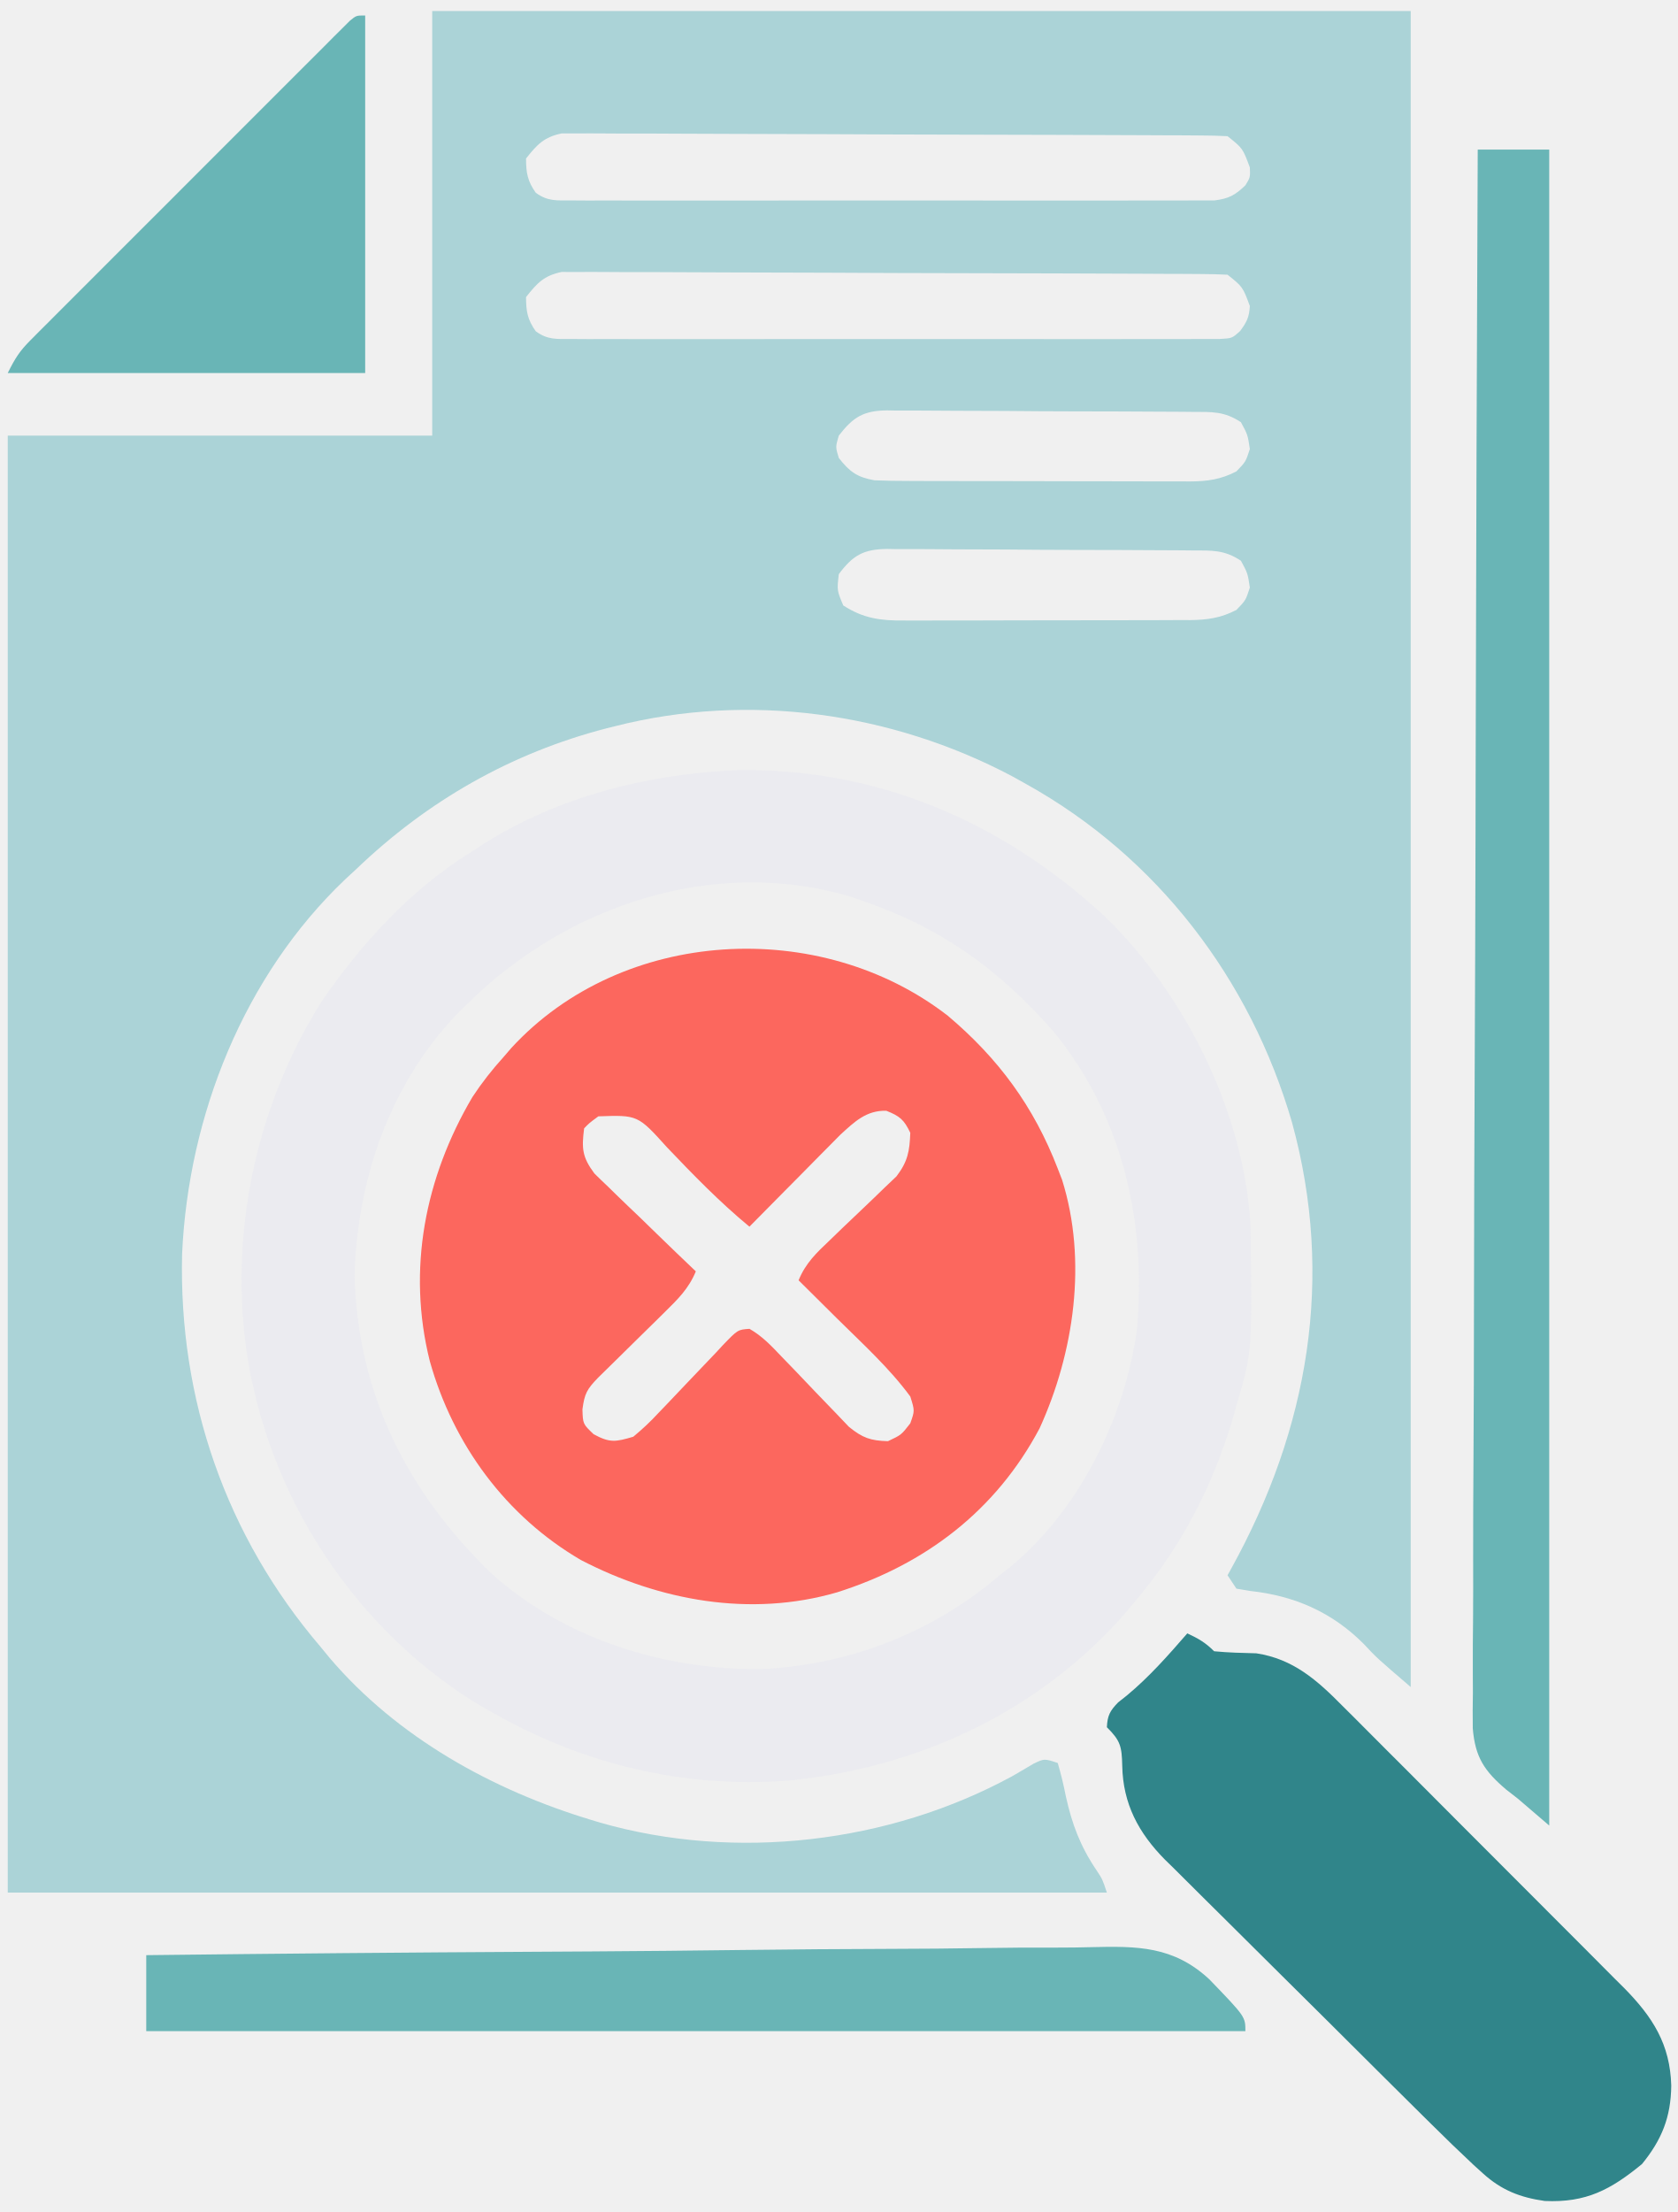
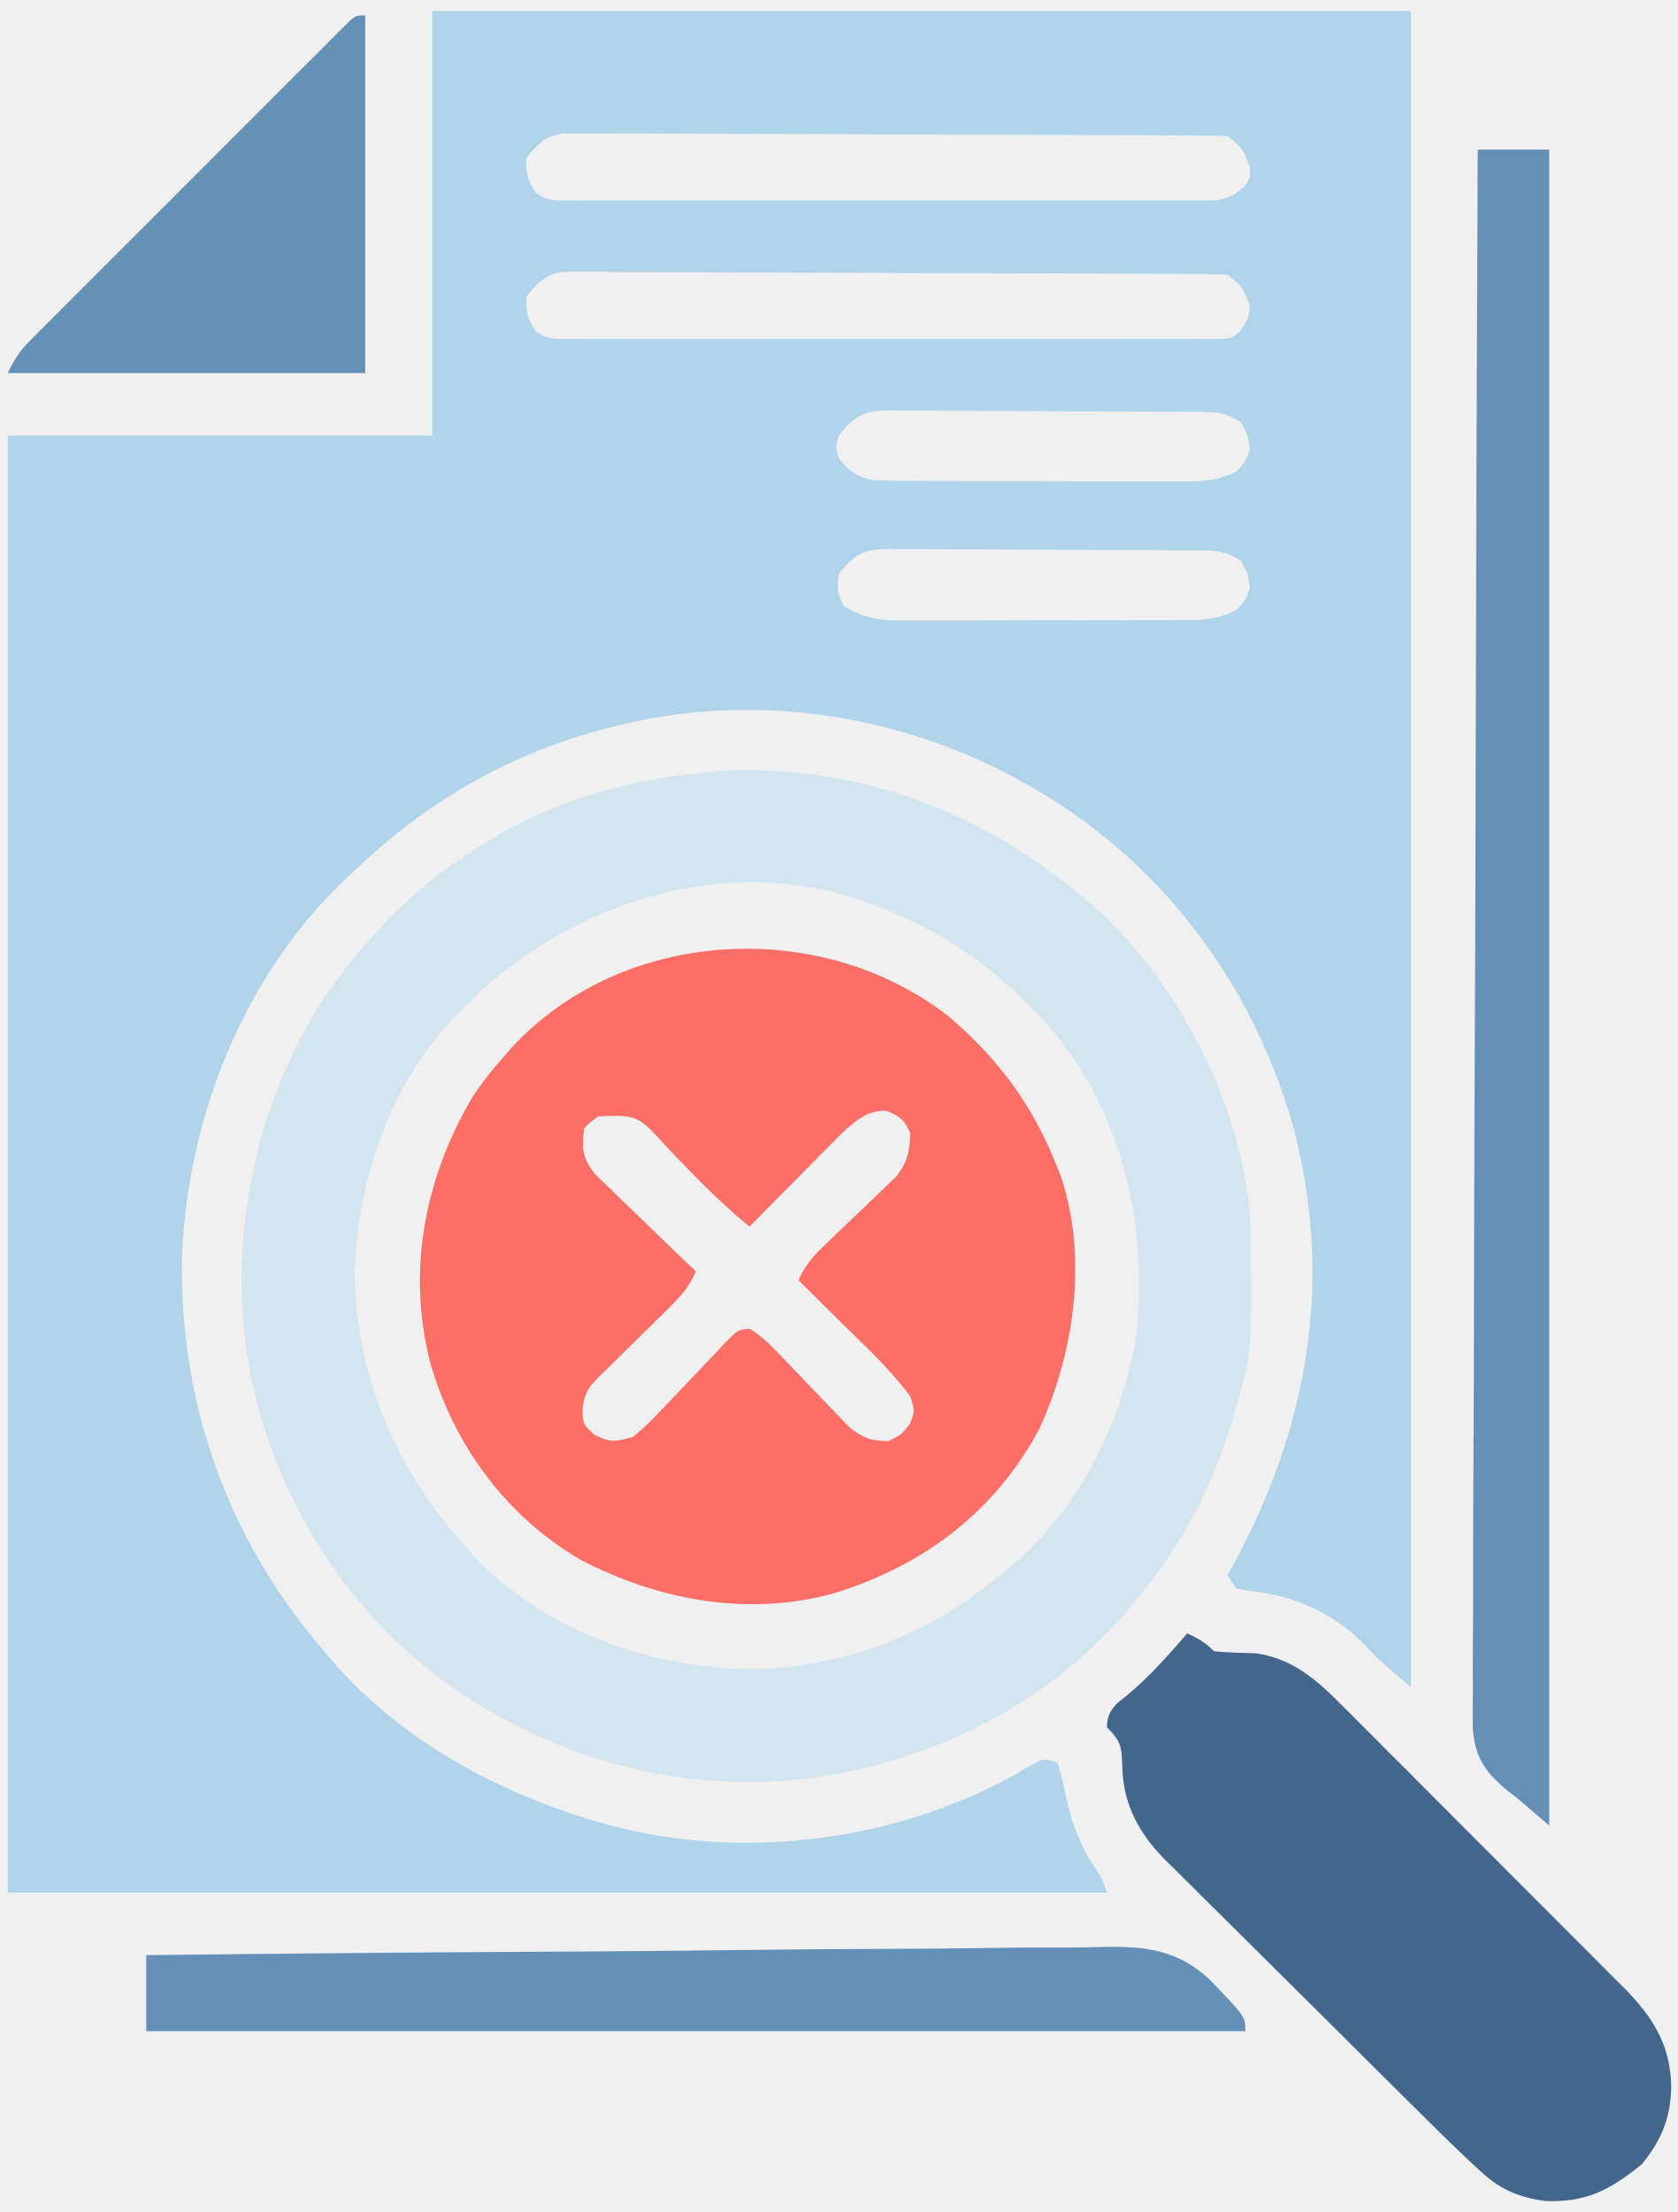
<svg xmlns="http://www.w3.org/2000/svg" width="88" height="116" viewBox="0 0 88 116" fill="none">
-   <g clip-path="url(#clip0_55_59)">
-     <path d="M22.672 0.578C39.61 0.578 56.548 0.578 74 0.578C74 29.582 74 58.586 74 88.469C72.208 86.933 72.208 86.933 71.554 86.228C69.884 84.547 67.915 83.684 65.562 83.43C65.331 83.391 65.098 83.352 64.859 83.312C64.705 83.081 64.55 82.848 64.391 82.609C64.488 82.435 64.488 82.435 64.587 82.256C68.638 74.926 70.013 67.025 67.774 58.864C65.588 51.337 60.703 44.945 53.844 41.125C53.589 40.983 53.334 40.841 53.071 40.695C46.736 37.352 39.26 36.309 32.281 38.078C32.13 38.116 31.978 38.154 31.822 38.193C26.809 39.488 22.415 42.003 18.688 45.578C18.495 45.756 18.303 45.933 18.104 46.117C12.799 51.166 9.884 58.493 9.552 65.756C9.366 73.383 11.851 80.554 16.812 86.359C16.968 86.549 17.124 86.739 17.284 86.934C20.835 91.109 25.829 93.876 31.021 95.441C31.175 95.488 31.329 95.535 31.487 95.583C38.574 97.611 46.629 96.669 53.093 93.148C53.466 92.937 53.834 92.717 54.203 92.497C54.781 92.219 54.781 92.219 55.484 92.453C55.657 93.039 55.791 93.6 55.909 94.196C56.234 95.67 56.673 96.835 57.531 98.097C57.828 98.547 57.828 98.547 58.062 99.25C39.036 99.25 20.009 99.25 0.406 99.25C0.406 74.036 0.406 48.822 0.406 22.844C7.754 22.844 15.102 22.844 22.672 22.844C22.672 15.496 22.672 8.148 22.672 0.578ZM27.594 8.312C27.594 9.059 27.67 9.496 28.104 10.107C28.727 10.566 29.203 10.51 29.971 10.511C30.423 10.514 30.423 10.514 30.884 10.517C31.219 10.516 31.553 10.514 31.888 10.513C32.24 10.514 32.592 10.515 32.944 10.517C33.9 10.52 34.856 10.519 35.813 10.516C36.813 10.514 37.813 10.516 38.813 10.517C40.493 10.519 42.173 10.517 43.854 10.514C45.796 10.51 47.739 10.511 49.682 10.515C51.349 10.518 53.016 10.518 54.684 10.517C55.68 10.515 56.676 10.515 57.672 10.518C58.609 10.52 59.545 10.518 60.482 10.514C60.826 10.513 61.17 10.514 61.514 10.515C61.983 10.517 62.452 10.514 62.921 10.511C63.184 10.511 63.447 10.511 63.717 10.51C64.468 10.412 64.785 10.236 65.328 9.719C65.585 9.298 65.585 9.298 65.562 8.781C65.189 7.777 65.189 7.777 64.391 7.141C63.924 7.116 63.457 7.107 62.99 7.105C62.691 7.103 62.392 7.101 62.084 7.098C61.752 7.097 61.419 7.096 61.086 7.095C60.737 7.094 60.387 7.092 60.038 7.09C58.89 7.083 57.742 7.08 56.593 7.077C56.198 7.075 55.803 7.074 55.408 7.073C53.765 7.068 52.121 7.063 50.478 7.061C48.122 7.057 45.766 7.049 43.409 7.036C41.753 7.027 40.097 7.022 38.441 7.021C37.452 7.02 36.462 7.017 35.473 7.01C34.542 7.003 33.611 7.001 32.68 7.004C32.339 7.004 31.997 7.002 31.655 6.998C31.189 6.992 30.722 6.995 30.256 6.998C29.995 6.997 29.734 6.997 29.465 6.996C28.534 7.189 28.176 7.577 27.594 8.312ZM27.594 15.578C27.594 16.325 27.67 16.762 28.104 17.372C28.729 17.833 29.21 17.776 29.981 17.777C30.285 17.779 30.589 17.781 30.901 17.783C31.239 17.781 31.576 17.78 31.913 17.779C32.268 17.779 32.622 17.781 32.977 17.782C33.941 17.785 34.904 17.784 35.868 17.782C36.875 17.78 37.883 17.782 38.89 17.783C40.582 17.784 42.275 17.782 43.967 17.779C45.924 17.775 47.882 17.777 49.839 17.78C51.518 17.784 53.198 17.784 54.877 17.782C55.881 17.781 56.884 17.781 57.888 17.783C58.831 17.785 59.775 17.784 60.718 17.78C61.065 17.779 61.411 17.779 61.758 17.781C62.23 17.783 62.703 17.78 63.175 17.777C63.572 17.776 63.572 17.776 63.977 17.776C64.628 17.742 64.628 17.742 65.054 17.357C65.4 16.887 65.529 16.634 65.562 16.047C65.189 15.042 65.189 15.042 64.391 14.406C63.924 14.382 63.457 14.373 62.99 14.37C62.691 14.368 62.392 14.366 62.084 14.364C61.752 14.363 61.419 14.362 61.086 14.361C60.737 14.359 60.387 14.357 60.038 14.355C58.89 14.349 57.742 14.345 56.593 14.342C56.198 14.341 55.803 14.34 55.408 14.338C53.765 14.333 52.121 14.329 50.478 14.326C48.122 14.322 45.766 14.315 43.409 14.301C41.753 14.292 40.097 14.288 38.441 14.287C37.452 14.286 36.462 14.283 35.473 14.275C34.542 14.268 33.611 14.267 32.68 14.269C32.339 14.27 31.997 14.268 31.655 14.263C31.189 14.258 30.722 14.261 30.256 14.264C29.995 14.263 29.734 14.262 29.465 14.261C28.534 14.454 28.176 14.843 27.594 15.578ZM44 22.844C43.824 23.44 43.824 23.44 44 24.016C44.566 24.744 44.979 25.033 45.875 25.188C46.452 25.211 47.021 25.222 47.598 25.221C47.77 25.222 47.942 25.223 48.119 25.224C48.687 25.226 49.254 25.227 49.822 25.227C50.217 25.228 50.612 25.228 51.008 25.229C51.836 25.231 52.664 25.231 53.492 25.231C54.552 25.231 55.612 25.234 56.672 25.238C57.489 25.241 58.305 25.241 59.121 25.241C59.512 25.241 59.903 25.242 60.293 25.244C60.84 25.247 61.387 25.246 61.934 25.244C62.175 25.246 62.175 25.246 62.422 25.248C63.336 25.242 64.045 25.144 64.859 24.719C65.347 24.212 65.347 24.212 65.562 23.547C65.448 22.794 65.448 22.794 65.094 22.141C64.229 21.564 63.567 21.601 62.565 21.6C62.38 21.598 62.194 21.596 62.002 21.594C61.388 21.588 60.774 21.586 60.159 21.585C59.732 21.583 59.305 21.581 58.878 21.578C57.982 21.575 57.087 21.573 56.191 21.572C55.044 21.571 53.896 21.562 52.749 21.551C51.867 21.544 50.985 21.543 50.102 21.542C49.679 21.541 49.256 21.538 48.834 21.534C48.242 21.527 47.65 21.529 47.058 21.531C46.884 21.528 46.709 21.524 46.529 21.521C45.287 21.538 44.755 21.87 44 22.844ZM44 30.109C43.902 30.965 43.902 30.965 44.234 31.75C45.287 32.434 46.213 32.554 47.438 32.54C47.613 32.541 47.787 32.542 47.967 32.543C48.539 32.545 49.112 32.542 49.684 32.538C50.084 32.538 50.484 32.538 50.884 32.539C51.72 32.539 52.556 32.536 53.393 32.532C54.464 32.527 55.534 32.526 56.605 32.528C57.43 32.529 58.255 32.527 59.08 32.525C59.475 32.524 59.87 32.524 60.264 32.524C60.816 32.524 61.368 32.521 61.92 32.517C62.083 32.518 62.245 32.519 62.412 32.519C63.328 32.509 64.044 32.411 64.859 31.984C65.347 31.478 65.347 31.478 65.562 30.812C65.448 30.059 65.448 30.059 65.094 29.406C64.229 28.829 63.567 28.867 62.565 28.866C62.38 28.864 62.194 28.862 62.002 28.86C61.388 28.854 60.774 28.852 60.159 28.851C59.732 28.848 59.305 28.846 58.878 28.844C57.982 28.84 57.087 28.838 56.191 28.838C55.044 28.837 53.896 28.828 52.749 28.817C51.867 28.81 50.985 28.808 50.102 28.808C49.679 28.807 49.256 28.804 48.834 28.799C48.242 28.793 47.65 28.794 47.058 28.797C46.884 28.794 46.709 28.79 46.529 28.787C45.29 28.804 44.738 29.121 44 30.109Z" fill="#9ACBD0" fill-opacity="0.8" />
-     <path d="M38.499 40.393C45.901 40.215 52.527 43.052 57.917 48.025C62.164 52.117 65.282 58.374 65.6 64.331C65.687 70.893 65.687 70.893 64.859 73.703C64.78 73.987 64.7 74.27 64.618 74.562C63.57 77.982 62.003 81.031 59.703 83.781C59.513 84.012 59.324 84.243 59.128 84.481C54.547 89.775 48.108 92.76 41.188 93.391C35.787 93.762 30.635 92.521 25.953 89.875C25.725 89.748 25.497 89.62 25.262 89.489C19.42 85.992 15.181 80.126 13.479 73.553C13.419 73.293 13.359 73.033 13.297 72.766C13.244 72.54 13.191 72.314 13.137 72.081C11.86 65.423 13.239 58.343 16.812 52.609C18.918 49.509 21.571 46.606 24.781 44.641C24.983 44.507 25.186 44.374 25.394 44.237C29.323 41.764 33.9 40.62 38.499 40.393ZM24.547 52.609C24.275 52.877 24.275 52.877 23.998 53.15C20.454 56.85 18.733 61.837 18.6 66.906C18.762 73.064 21.33 78.18 25.71 82.452C29.581 85.966 34.855 87.587 40.016 87.531C44.649 87.273 48.898 85.617 52.438 82.609C52.693 82.409 52.693 82.409 52.953 82.205C56.603 79.211 58.959 74.43 59.629 69.809C60.156 64.173 58.92 58.568 55.271 54.104C52.381 50.815 49.335 48.621 45.172 47.219C44.941 47.139 44.709 47.059 44.471 46.977C37.317 44.928 29.712 47.529 24.547 52.609Z" fill="#EBEBF0" />
-     <path d="M49.72 53.268C52.379 55.514 54.23 58.027 55.484 61.281C55.597 61.573 55.597 61.573 55.712 61.871C57.048 66.119 56.341 70.939 54.532 74.904C52.246 79.21 48.554 82.033 43.912 83.503C39.376 84.825 34.583 83.947 30.468 81.807C26.539 79.513 23.773 75.753 22.547 71.383C21.339 66.563 22.299 61.741 24.781 57.531C25.279 56.774 25.814 56.093 26.422 55.422C26.555 55.267 26.688 55.112 26.826 54.953C32.642 48.631 43.023 48.078 49.72 53.268ZM31.388 58.542C30.908 58.895 30.908 58.895 30.641 59.172C30.507 60.225 30.536 60.672 31.178 61.537C31.422 61.78 31.671 62.019 31.922 62.255C32.052 62.382 32.182 62.51 32.316 62.642C32.731 63.047 33.15 63.446 33.57 63.845C33.853 64.119 34.135 64.394 34.417 64.669C35.107 65.341 35.802 66.008 36.5 66.672C36.13 67.573 35.556 68.135 34.866 68.812C34.752 68.924 34.639 69.036 34.523 69.152C34.162 69.508 33.8 69.862 33.438 70.217C33.076 70.573 32.713 70.93 32.352 71.287C32.024 71.61 31.696 71.932 31.367 72.254C30.788 72.856 30.661 73.082 30.553 73.908C30.575 74.673 30.575 74.673 31.139 75.212C31.995 75.677 32.292 75.616 33.219 75.344C33.714 74.934 34.123 74.55 34.554 74.082C34.674 73.957 34.795 73.832 34.919 73.703C35.303 73.305 35.682 72.904 36.06 72.502C36.561 71.971 37.065 71.443 37.571 70.918C37.685 70.795 37.799 70.671 37.916 70.544C38.703 69.728 38.703 69.728 39.316 69.686C39.995 70.076 40.464 70.58 41.003 71.147C41.239 71.391 41.475 71.635 41.711 71.879C42.08 72.263 42.448 72.649 42.814 73.036C43.17 73.41 43.529 73.78 43.888 74.15C44.101 74.373 44.313 74.596 44.532 74.826C45.25 75.407 45.662 75.551 46.578 75.578C47.279 75.248 47.279 75.248 47.75 74.641C47.985 73.979 47.985 73.979 47.75 73.234C46.646 71.731 45.219 70.441 43.898 69.133C43.704 68.94 43.51 68.747 43.31 68.549C42.837 68.079 42.364 67.609 41.891 67.141C42.258 66.241 42.825 65.704 43.525 65.041C43.757 64.817 43.99 64.593 44.222 64.368C44.587 64.018 44.952 63.669 45.321 63.322C45.678 62.985 46.03 62.644 46.381 62.302C46.593 62.101 46.805 61.899 47.023 61.692C47.619 60.911 47.713 60.378 47.75 59.406C47.424 58.718 47.197 58.528 46.49 58.249C45.44 58.224 44.828 58.823 44.075 59.512C43.852 59.735 43.63 59.96 43.41 60.185C43.291 60.304 43.173 60.423 43.052 60.545C42.678 60.921 42.306 61.299 41.935 61.677C41.68 61.933 41.426 62.19 41.172 62.446C40.551 63.072 39.931 63.7 39.312 64.328C37.762 63.048 36.382 61.629 34.996 60.175C33.458 58.47 33.458 58.47 31.388 58.542Z" fill="#FF453A" fill-opacity="0.8" />
-     <path d="M62.281 85.656C62.86 85.926 63.23 86.136 63.688 86.594C64.426 86.667 65.159 86.683 65.901 86.702C67.845 86.997 69.1 88.119 70.442 89.481C70.615 89.652 70.787 89.824 70.965 90C71.531 90.563 72.094 91.129 72.656 91.696C73.05 92.09 73.445 92.484 73.839 92.878C74.664 93.703 75.487 94.529 76.31 95.356C77.362 96.415 78.418 97.471 79.475 98.525C80.289 99.337 81.102 100.152 81.914 100.967C82.303 101.357 82.692 101.746 83.081 102.135C83.626 102.679 84.168 103.225 84.71 103.772C84.87 103.931 85.031 104.09 85.196 104.254C86.693 105.775 87.607 107.198 87.667 109.372C87.649 111.023 87.169 112.217 86.129 113.488C84.489 114.83 83.211 115.519 81.031 115.422C79.74 115.239 78.76 114.855 77.789 113.976C77.627 113.829 77.465 113.683 77.298 113.532C76.542 112.825 75.8 112.106 75.065 111.376C74.82 111.134 74.82 111.134 74.57 110.887C74.037 110.359 73.504 109.83 72.971 109.301C72.788 109.119 72.604 108.937 72.415 108.749C71.447 107.787 70.48 106.824 69.513 105.86C68.715 105.066 67.916 104.273 67.115 103.482C66.144 102.522 65.175 101.56 64.209 100.595C63.842 100.229 63.474 99.865 63.105 99.501C62.588 98.992 62.075 98.479 61.563 97.966C61.412 97.818 61.26 97.67 61.104 97.518C59.722 96.117 58.907 94.597 58.868 92.6C58.846 91.578 58.771 91.281 58.062 90.578C58.091 89.964 58.227 89.712 58.656 89.273C58.808 89.152 58.96 89.032 59.117 88.908C60.293 87.93 61.28 86.808 62.281 85.656Z" fill="#006A71" fill-opacity="0.8" />
-     <path d="M77.516 7.844C78.753 7.844 79.991 7.844 81.266 7.844C81.266 36.848 81.266 65.852 81.266 95.734C80.724 95.27 80.183 94.806 79.625 94.328C79.322 94.092 79.322 94.092 79.012 93.851C77.866 92.877 77.382 92.157 77.256 90.641C77.247 90.013 77.25 89.39 77.262 88.762C77.261 88.412 77.259 88.062 77.257 87.712C77.252 86.755 77.26 85.798 77.271 84.841C77.28 83.807 77.277 82.773 77.275 81.739C77.274 79.949 77.281 78.16 77.293 76.37C77.31 73.782 77.315 71.195 77.318 68.607C77.323 64.408 77.337 60.209 77.356 56.011C77.376 51.933 77.391 47.855 77.4 43.777C77.4 43.525 77.401 43.274 77.401 43.015C77.404 41.753 77.407 40.492 77.409 39.23C77.431 28.768 77.469 18.306 77.516 7.844Z" fill="#48A6A7" fill-opacity="0.8" />
-     <path d="M7.672 102.531C14.509 102.451 21.346 102.389 28.184 102.352C28.993 102.347 29.801 102.343 30.61 102.338C30.771 102.337 30.932 102.336 31.098 102.335C33.699 102.32 36.299 102.292 38.9 102.26C41.572 102.227 44.244 102.208 46.916 102.2C48.416 102.196 49.915 102.185 51.414 102.16C52.828 102.136 54.24 102.128 55.654 102.134C56.171 102.133 56.688 102.126 57.204 102.112C59.668 102.051 61.552 102.053 63.432 103.794C65.328 105.759 65.328 105.759 65.328 106.516C46.302 106.516 27.275 106.516 7.672 106.516C7.672 105.201 7.672 103.886 7.672 102.531Z" fill="#48A6A7" fill-opacity="0.8" />
-     <path d="M19.156 0.812C19.156 7 19.156 13.188 19.156 19.562C12.969 19.562 6.781 19.562 0.406 19.562C0.795 18.785 1.021 18.421 1.604 17.836C1.754 17.685 1.904 17.534 2.059 17.378C2.223 17.215 2.387 17.052 2.556 16.883C2.815 16.623 2.815 16.623 3.08 16.357C3.653 15.782 4.227 15.21 4.801 14.637C5.198 14.239 5.596 13.841 5.993 13.443C6.827 12.609 7.66 11.776 8.495 10.944C9.567 9.875 10.637 8.803 11.706 7.731C12.526 6.909 13.348 6.088 14.169 5.268C14.564 4.873 14.959 4.478 15.354 4.083C15.903 3.532 16.455 2.982 17.007 2.433C17.171 2.268 17.335 2.103 17.504 1.932C17.654 1.784 17.804 1.635 17.958 1.482C18.088 1.352 18.219 1.222 18.353 1.088C18.688 0.812 18.688 0.812 19.156 0.812Z" fill="#48A6A7" fill-opacity="0.8" />
+   <g clip-path="url(#clip0_2133_3)">
+     <path d="M22.672 0.578C39.61 0.578 56.548 0.578 74 0.578C74 29.582 74 58.586 74 88.469C72.208 86.933 72.208 86.933 71.554 86.228C69.884 84.547 67.915 83.684 65.562 83.43C65.331 83.391 65.098 83.352 64.859 83.312C64.705 83.081 64.55 82.848 64.391 82.609C64.488 82.435 64.488 82.435 64.587 82.256C68.638 74.926 70.013 67.025 67.774 58.864C65.588 51.337 60.703 44.945 53.844 41.125C53.589 40.983 53.334 40.841 53.071 40.695C46.736 37.352 39.26 36.309 32.281 38.078C32.13 38.116 31.978 38.154 31.822 38.193C26.809 39.488 22.415 42.003 18.688 45.578C18.495 45.756 18.303 45.933 18.104 46.117C12.799 51.166 9.884 58.493 9.552 65.756C9.366 73.383 11.851 80.554 16.812 86.359C16.968 86.549 17.124 86.739 17.284 86.934C20.835 91.109 25.829 93.876 31.021 95.441C31.175 95.488 31.329 95.535 31.487 95.583C38.574 97.611 46.629 96.669 53.093 93.148C53.466 92.937 53.834 92.717 54.203 92.497C54.781 92.219 54.781 92.219 55.484 92.453C55.657 93.039 55.791 93.6 55.909 94.196C56.234 95.67 56.673 96.835 57.531 98.097C57.828 98.547 57.828 98.547 58.062 99.25C39.036 99.25 20.009 99.25 0.406 99.25C0.406 74.036 0.406 48.822 0.406 22.844C7.754 22.844 15.102 22.844 22.672 22.844C22.672 15.496 22.672 8.148 22.672 0.578ZM27.594 8.312C27.594 9.059 27.67 9.496 28.104 10.107C28.727 10.566 29.203 10.51 29.971 10.511C30.423 10.514 30.423 10.514 30.884 10.517C31.219 10.516 31.553 10.514 31.888 10.513C32.24 10.514 32.592 10.515 32.944 10.517C33.9 10.52 34.856 10.519 35.813 10.516C36.813 10.514 37.813 10.516 38.813 10.517C40.493 10.519 42.173 10.517 43.854 10.514C45.796 10.51 47.739 10.511 49.682 10.515C51.349 10.518 53.016 10.518 54.684 10.517C55.68 10.515 56.676 10.515 57.672 10.518C58.609 10.52 59.545 10.518 60.482 10.514C60.826 10.513 61.17 10.514 61.514 10.515C61.983 10.517 62.452 10.514 62.921 10.511C63.184 10.511 63.447 10.511 63.717 10.51C64.468 10.412 64.785 10.236 65.328 9.719C65.585 9.298 65.585 9.298 65.562 8.781C65.189 7.777 65.189 7.777 64.391 7.141C63.924 7.116 63.457 7.107 62.99 7.105C62.691 7.103 62.392 7.101 62.084 7.098C61.752 7.097 61.419 7.096 61.086 7.095C60.737 7.094 60.387 7.092 60.038 7.09C58.89 7.083 57.742 7.08 56.593 7.077C56.198 7.075 55.803 7.074 55.408 7.073C53.765 7.068 52.121 7.063 50.478 7.061C48.122 7.057 45.766 7.049 43.409 7.036C41.753 7.027 40.097 7.022 38.441 7.021C37.452 7.02 36.462 7.017 35.473 7.01C34.542 7.003 33.611 7.001 32.68 7.004C32.339 7.004 31.997 7.002 31.655 6.998C31.189 6.992 30.722 6.995 30.256 6.998C29.995 6.997 29.734 6.997 29.465 6.996C28.534 7.189 28.176 7.577 27.594 8.312ZM27.594 15.578C27.594 16.325 27.67 16.762 28.104 17.372C28.729 17.833 29.21 17.776 29.981 17.777C30.285 17.779 30.589 17.781 30.901 17.783C31.239 17.781 31.576 17.78 31.913 17.779C32.268 17.779 32.622 17.781 32.977 17.782C33.941 17.785 34.904 17.784 35.868 17.782C36.875 17.78 37.883 17.782 38.89 17.783C40.582 17.784 42.275 17.782 43.967 17.779C45.924 17.775 47.882 17.777 49.839 17.78C51.518 17.784 53.198 17.784 54.877 17.782C55.881 17.781 56.884 17.781 57.888 17.783C58.831 17.785 59.775 17.784 60.718 17.78C61.065 17.779 61.411 17.779 61.758 17.781C62.23 17.783 62.703 17.78 63.175 17.777C63.572 17.776 63.572 17.776 63.977 17.776C64.628 17.742 64.628 17.742 65.054 17.357C65.4 16.887 65.529 16.634 65.562 16.047C65.189 15.042 65.189 15.042 64.391 14.406C63.924 14.382 63.457 14.373 62.99 14.37C62.691 14.368 62.392 14.366 62.084 14.364C61.752 14.363 61.419 14.362 61.086 14.361C60.737 14.359 60.387 14.357 60.038 14.355C58.89 14.349 57.742 14.345 56.593 14.342C56.198 14.341 55.803 14.34 55.408 14.338C53.765 14.333 52.121 14.329 50.478 14.326C48.122 14.322 45.766 14.315 43.409 14.301C41.753 14.292 40.097 14.288 38.441 14.287C37.452 14.286 36.462 14.283 35.473 14.275C34.542 14.268 33.611 14.267 32.68 14.269C32.339 14.27 31.997 14.268 31.655 14.263C31.189 14.258 30.722 14.261 30.256 14.264C29.995 14.263 29.734 14.262 29.465 14.261C28.534 14.454 28.176 14.843 27.594 15.578ZM44 22.844C43.824 23.44 43.824 23.44 44 24.016C44.566 24.744 44.979 25.033 45.875 25.188C46.452 25.211 47.021 25.222 47.598 25.221C47.77 25.222 47.942 25.223 48.119 25.224C48.687 25.226 49.254 25.227 49.822 25.227C50.217 25.228 50.612 25.228 51.008 25.229C51.836 25.231 52.664 25.231 53.492 25.231C54.552 25.231 55.612 25.234 56.672 25.238C57.489 25.241 58.305 25.241 59.121 25.241C59.512 25.241 59.903 25.242 60.293 25.244C60.84 25.247 61.387 25.246 61.934 25.244C62.175 25.246 62.175 25.246 62.422 25.248C63.336 25.242 64.045 25.144 64.859 24.719C65.347 24.212 65.347 24.212 65.562 23.547C65.448 22.794 65.448 22.794 65.094 22.141C64.229 21.564 63.567 21.601 62.565 21.6C62.38 21.598 62.194 21.596 62.002 21.594C61.388 21.588 60.774 21.586 60.159 21.585C59.732 21.583 59.305 21.581 58.878 21.578C57.982 21.575 57.087 21.573 56.191 21.572C55.044 21.571 53.896 21.562 52.749 21.551C51.867 21.544 50.985 21.543 50.102 21.542C49.679 21.541 49.256 21.538 48.834 21.534C48.242 21.527 47.65 21.529 47.058 21.531C46.884 21.528 46.709 21.524 46.529 21.521C45.287 21.538 44.755 21.87 44 22.844ZM44 30.109C43.902 30.965 43.902 30.965 44.234 31.75C45.287 32.434 46.213 32.554 47.438 32.54C47.613 32.541 47.787 32.542 47.967 32.543C48.539 32.545 49.112 32.542 49.684 32.538C50.084 32.538 50.484 32.538 50.884 32.539C51.72 32.539 52.556 32.536 53.393 32.532C54.464 32.527 55.534 32.526 56.605 32.528C57.43 32.529 58.255 32.527 59.08 32.525C59.475 32.524 59.87 32.524 60.264 32.524C60.816 32.524 61.368 32.521 61.92 32.517C62.083 32.518 62.245 32.519 62.412 32.519C63.328 32.509 64.044 32.411 64.859 31.984C65.347 31.478 65.347 31.478 65.562 30.812C65.448 30.059 65.448 30.059 65.094 29.406C64.229 28.829 63.567 28.867 62.565 28.866C62.38 28.864 62.194 28.862 62.002 28.86C61.388 28.854 60.774 28.852 60.159 28.851C59.732 28.848 59.305 28.846 58.878 28.844C57.982 28.84 57.087 28.838 56.191 28.838C55.044 28.837 53.896 28.828 52.749 28.817C51.867 28.81 50.985 28.808 50.102 28.808C49.679 28.807 49.256 28.804 48.834 28.799C48.242 28.793 47.65 28.794 47.058 28.797C46.884 28.794 46.709 28.79 46.529 28.787C45.29 28.804 44.738 29.121 44 30.109Z" fill="#85C1E5" fill-opacity="0.6" />
+     <path d="M38.499 40.393C45.901 40.215 52.527 43.052 57.917 48.025C62.164 52.117 65.282 58.374 65.6 64.331C65.687 70.893 65.687 70.893 64.859 73.703C64.78 73.987 64.7 74.27 64.618 74.562C63.57 77.982 62.003 81.031 59.703 83.781C59.513 84.012 59.324 84.243 59.128 84.481C54.547 89.775 48.108 92.76 41.188 93.391C35.787 93.762 30.635 92.521 25.953 89.875C25.725 89.748 25.497 89.62 25.262 89.489C19.42 85.992 15.181 80.126 13.479 73.553C13.419 73.293 13.359 73.033 13.297 72.766C13.244 72.54 13.191 72.314 13.137 72.081C11.86 65.423 13.239 58.343 16.812 52.609C18.918 49.509 21.571 46.606 24.781 44.641C24.983 44.507 25.186 44.374 25.394 44.237C29.323 41.764 33.9 40.62 38.499 40.393ZM24.547 52.609C24.275 52.877 24.275 52.877 23.998 53.15C20.454 56.85 18.733 61.837 18.6 66.906C18.762 73.064 21.33 78.18 25.71 82.452C29.581 85.965 34.855 87.587 40.016 87.531C44.649 87.273 48.898 85.617 52.438 82.609C52.693 82.409 52.693 82.409 52.953 82.205C56.603 79.211 58.959 74.43 59.629 69.809C60.156 64.173 58.92 58.568 55.271 54.104C52.381 50.815 49.335 48.621 45.172 47.219C44.94 47.139 44.709 47.059 44.471 46.977C37.317 44.928 29.712 47.529 24.547 52.609Z" fill="#CBE2EF" fill-opacity="0.8" />
+     <path d="M49.72 53.268C52.379 55.514 54.23 58.027 55.484 61.281C55.597 61.573 55.597 61.573 55.712 61.871C57.048 66.119 56.341 70.939 54.532 74.904C52.246 79.21 48.554 82.033 43.912 83.503C39.376 84.825 34.583 83.947 30.468 81.807C26.539 79.513 23.773 75.753 22.547 71.383C21.339 66.563 22.299 61.741 24.781 57.531C25.279 56.774 25.814 56.093 26.422 55.422C26.555 55.267 26.688 55.112 26.826 54.953C32.642 48.631 43.023 48.078 49.72 53.268ZM31.388 58.542C30.908 58.895 30.908 58.895 30.641 59.172C30.507 60.225 30.536 60.672 31.178 61.537C31.422 61.78 31.671 62.019 31.922 62.254C32.052 62.382 32.182 62.51 32.316 62.642C32.731 63.047 33.15 63.446 33.57 63.845C33.853 64.119 34.135 64.394 34.417 64.669C35.107 65.341 35.802 66.008 36.5 66.672C36.13 67.573 35.556 68.135 34.866 68.812C34.753 68.924 34.639 69.036 34.523 69.152C34.162 69.508 33.8 69.862 33.438 70.217C33.076 70.573 32.713 70.93 32.352 71.287C32.024 71.61 31.696 71.932 31.367 72.254C30.788 72.856 30.661 73.081 30.553 73.908C30.575 74.673 30.575 74.673 31.139 75.212C31.995 75.677 32.292 75.616 33.219 75.344C33.714 74.934 34.123 74.55 34.554 74.082C34.674 73.957 34.795 73.832 34.919 73.703C35.303 73.305 35.682 72.904 36.06 72.502C36.561 71.971 37.065 71.443 37.571 70.918C37.685 70.795 37.799 70.671 37.916 70.544C38.703 69.728 38.703 69.728 39.316 69.686C39.995 70.076 40.464 70.58 41.003 71.147C41.239 71.391 41.475 71.635 41.711 71.879C42.08 72.263 42.448 72.649 42.814 73.036C43.17 73.41 43.529 73.78 43.888 74.15C44.101 74.373 44.313 74.596 44.532 74.826C45.25 75.407 45.662 75.551 46.578 75.578C47.279 75.248 47.279 75.248 47.75 74.641C47.985 73.979 47.985 73.979 47.75 73.234C46.646 71.731 45.219 70.441 43.898 69.133C43.704 68.94 43.51 68.747 43.31 68.549C42.837 68.079 42.364 67.609 41.891 67.141C42.258 66.241 42.825 65.704 43.525 65.041C43.757 64.817 43.99 64.593 44.222 64.368C44.587 64.018 44.952 63.669 45.321 63.322C45.678 62.985 46.03 62.644 46.381 62.302C46.593 62.101 46.805 61.899 47.023 61.692C47.619 60.911 47.713 60.378 47.75 59.406C47.424 58.718 47.197 58.528 46.49 58.249C45.44 58.224 44.828 58.823 44.075 59.512C43.852 59.735 43.63 59.96 43.41 60.185C43.291 60.304 43.173 60.423 43.052 60.545C42.678 60.921 42.306 61.299 41.935 61.677C41.68 61.933 41.426 62.19 41.172 62.446C40.551 63.072 39.931 63.7 39.312 64.328C37.762 63.048 36.382 61.629 34.996 60.175C33.458 58.47 33.458 58.47 31.388 58.542Z" fill="#FF453A" fill-opacity="0.75" />
+     <path d="M62.281 85.656C62.86 85.926 63.23 86.136 63.688 86.594C64.426 86.667 65.159 86.683 65.901 86.702C67.845 86.997 69.1 88.119 70.442 89.481C70.615 89.652 70.787 89.824 70.965 90C71.531 90.563 72.094 91.129 72.656 91.696C73.05 92.09 73.445 92.484 73.839 92.878C74.664 93.703 75.487 94.529 76.31 95.356C77.362 96.415 78.418 97.471 79.475 98.525C80.289 99.337 81.102 100.152 81.914 100.967C82.303 101.357 82.692 101.746 83.081 102.135C83.626 102.679 84.168 103.225 84.71 103.772C84.87 103.931 85.031 104.09 85.196 104.254C86.693 105.775 87.607 107.198 87.667 109.372C87.649 111.023 87.169 112.217 86.129 113.488C84.489 114.83 83.211 115.519 81.031 115.422C79.74 115.239 78.76 114.855 77.789 113.976C77.627 113.829 77.465 113.683 77.298 113.532C76.542 112.825 75.8 112.106 75.065 111.376C74.82 111.134 74.82 111.134 74.57 110.887C74.037 110.359 73.504 109.83 72.971 109.301C72.788 109.119 72.604 108.937 72.415 108.749C71.447 107.787 70.48 106.824 69.513 105.86C68.715 105.066 67.916 104.273 67.115 103.482C66.144 102.522 65.175 101.56 64.209 100.595C63.842 100.229 63.474 99.865 63.105 99.501C62.588 98.992 62.075 98.479 61.563 97.966C61.412 97.818 61.26 97.67 61.104 97.518C59.722 96.117 58.907 94.597 58.868 92.6C58.846 91.578 58.771 91.281 58.062 90.578C58.091 89.964 58.227 89.712 58.656 89.273C58.808 89.152 58.96 89.032 59.117 88.908C60.293 87.93 61.28 86.808 62.281 85.656Z" fill="#254E7B" fill-opacity="0.85" />
+     <path d="M77.516 7.844C78.753 7.844 79.991 7.844 81.266 7.844C81.266 36.848 81.266 65.852 81.266 95.734C80.724 95.27 80.183 94.806 79.625 94.328C79.322 94.092 79.322 94.092 79.012 93.851C77.866 92.877 77.382 92.157 77.256 90.641C77.247 90.013 77.25 89.39 77.262 88.762C77.261 88.412 77.259 88.062 77.257 87.712C77.252 86.755 77.26 85.798 77.271 84.841C77.28 83.807 77.277 82.773 77.275 81.739C77.274 79.949 77.281 78.16 77.293 76.37C77.31 73.782 77.315 71.195 77.318 68.607C77.323 64.408 77.337 60.209 77.356 56.011C77.376 51.933 77.391 47.855 77.4 43.777C77.4 43.525 77.401 43.274 77.401 43.015C77.404 41.753 77.407 40.492 77.409 39.23C77.431 28.768 77.469 18.306 77.516 7.844Z" fill="#5584B1" fill-opacity="0.9" />
+     <path d="M7.672 102.531C14.509 102.451 21.346 102.389 28.184 102.352C28.993 102.347 29.801 102.343 30.61 102.338C30.771 102.337 30.932 102.336 31.098 102.335C33.699 102.32 36.299 102.292 38.9 102.26C41.572 102.227 44.244 102.208 46.916 102.2C48.416 102.196 49.915 102.185 51.414 102.16C52.828 102.136 54.24 102.128 55.654 102.134C56.171 102.133 56.688 102.126 57.204 102.112C59.668 102.051 61.552 102.052 63.432 103.794C65.328 105.759 65.328 105.759 65.328 106.516C46.302 106.516 27.275 106.516 7.672 106.516C7.672 105.201 7.672 103.886 7.672 102.531Z" fill="#5584B1" fill-opacity="0.9" />
+     <path d="M19.156 0.812C19.156 7 19.156 13.188 19.156 19.562C12.969 19.562 6.781 19.562 0.406 19.562C0.795 18.785 1.021 18.421 1.604 17.836C1.754 17.685 1.904 17.534 2.059 17.378C2.223 17.215 2.387 17.052 2.556 16.883C2.815 16.623 2.815 16.623 3.08 16.357C3.653 15.782 4.227 15.21 4.801 14.637C5.198 14.239 5.596 13.841 5.993 13.443C6.827 12.609 7.66 11.776 8.495 10.944C9.567 9.875 10.637 8.803 11.706 7.731C12.526 6.909 13.348 6.088 14.169 5.268C14.564 4.873 14.959 4.478 15.354 4.083C15.903 3.532 16.455 2.982 17.007 2.433C17.171 2.268 17.335 2.103 17.504 1.932C17.654 1.784 17.804 1.635 17.958 1.482C18.088 1.352 18.219 1.222 18.353 1.088C18.688 0.812 18.688 0.812 19.156 0.812Z" fill="#5584B1" fill-opacity="0.9" />
  </g>
  <defs>
-     <clipPath id="clip0_55_59">
+     <clipPath id="clip0_2133_3">
      <rect width="88" height="116" fill="white" />
    </clipPath>
  </defs>
</svg>
